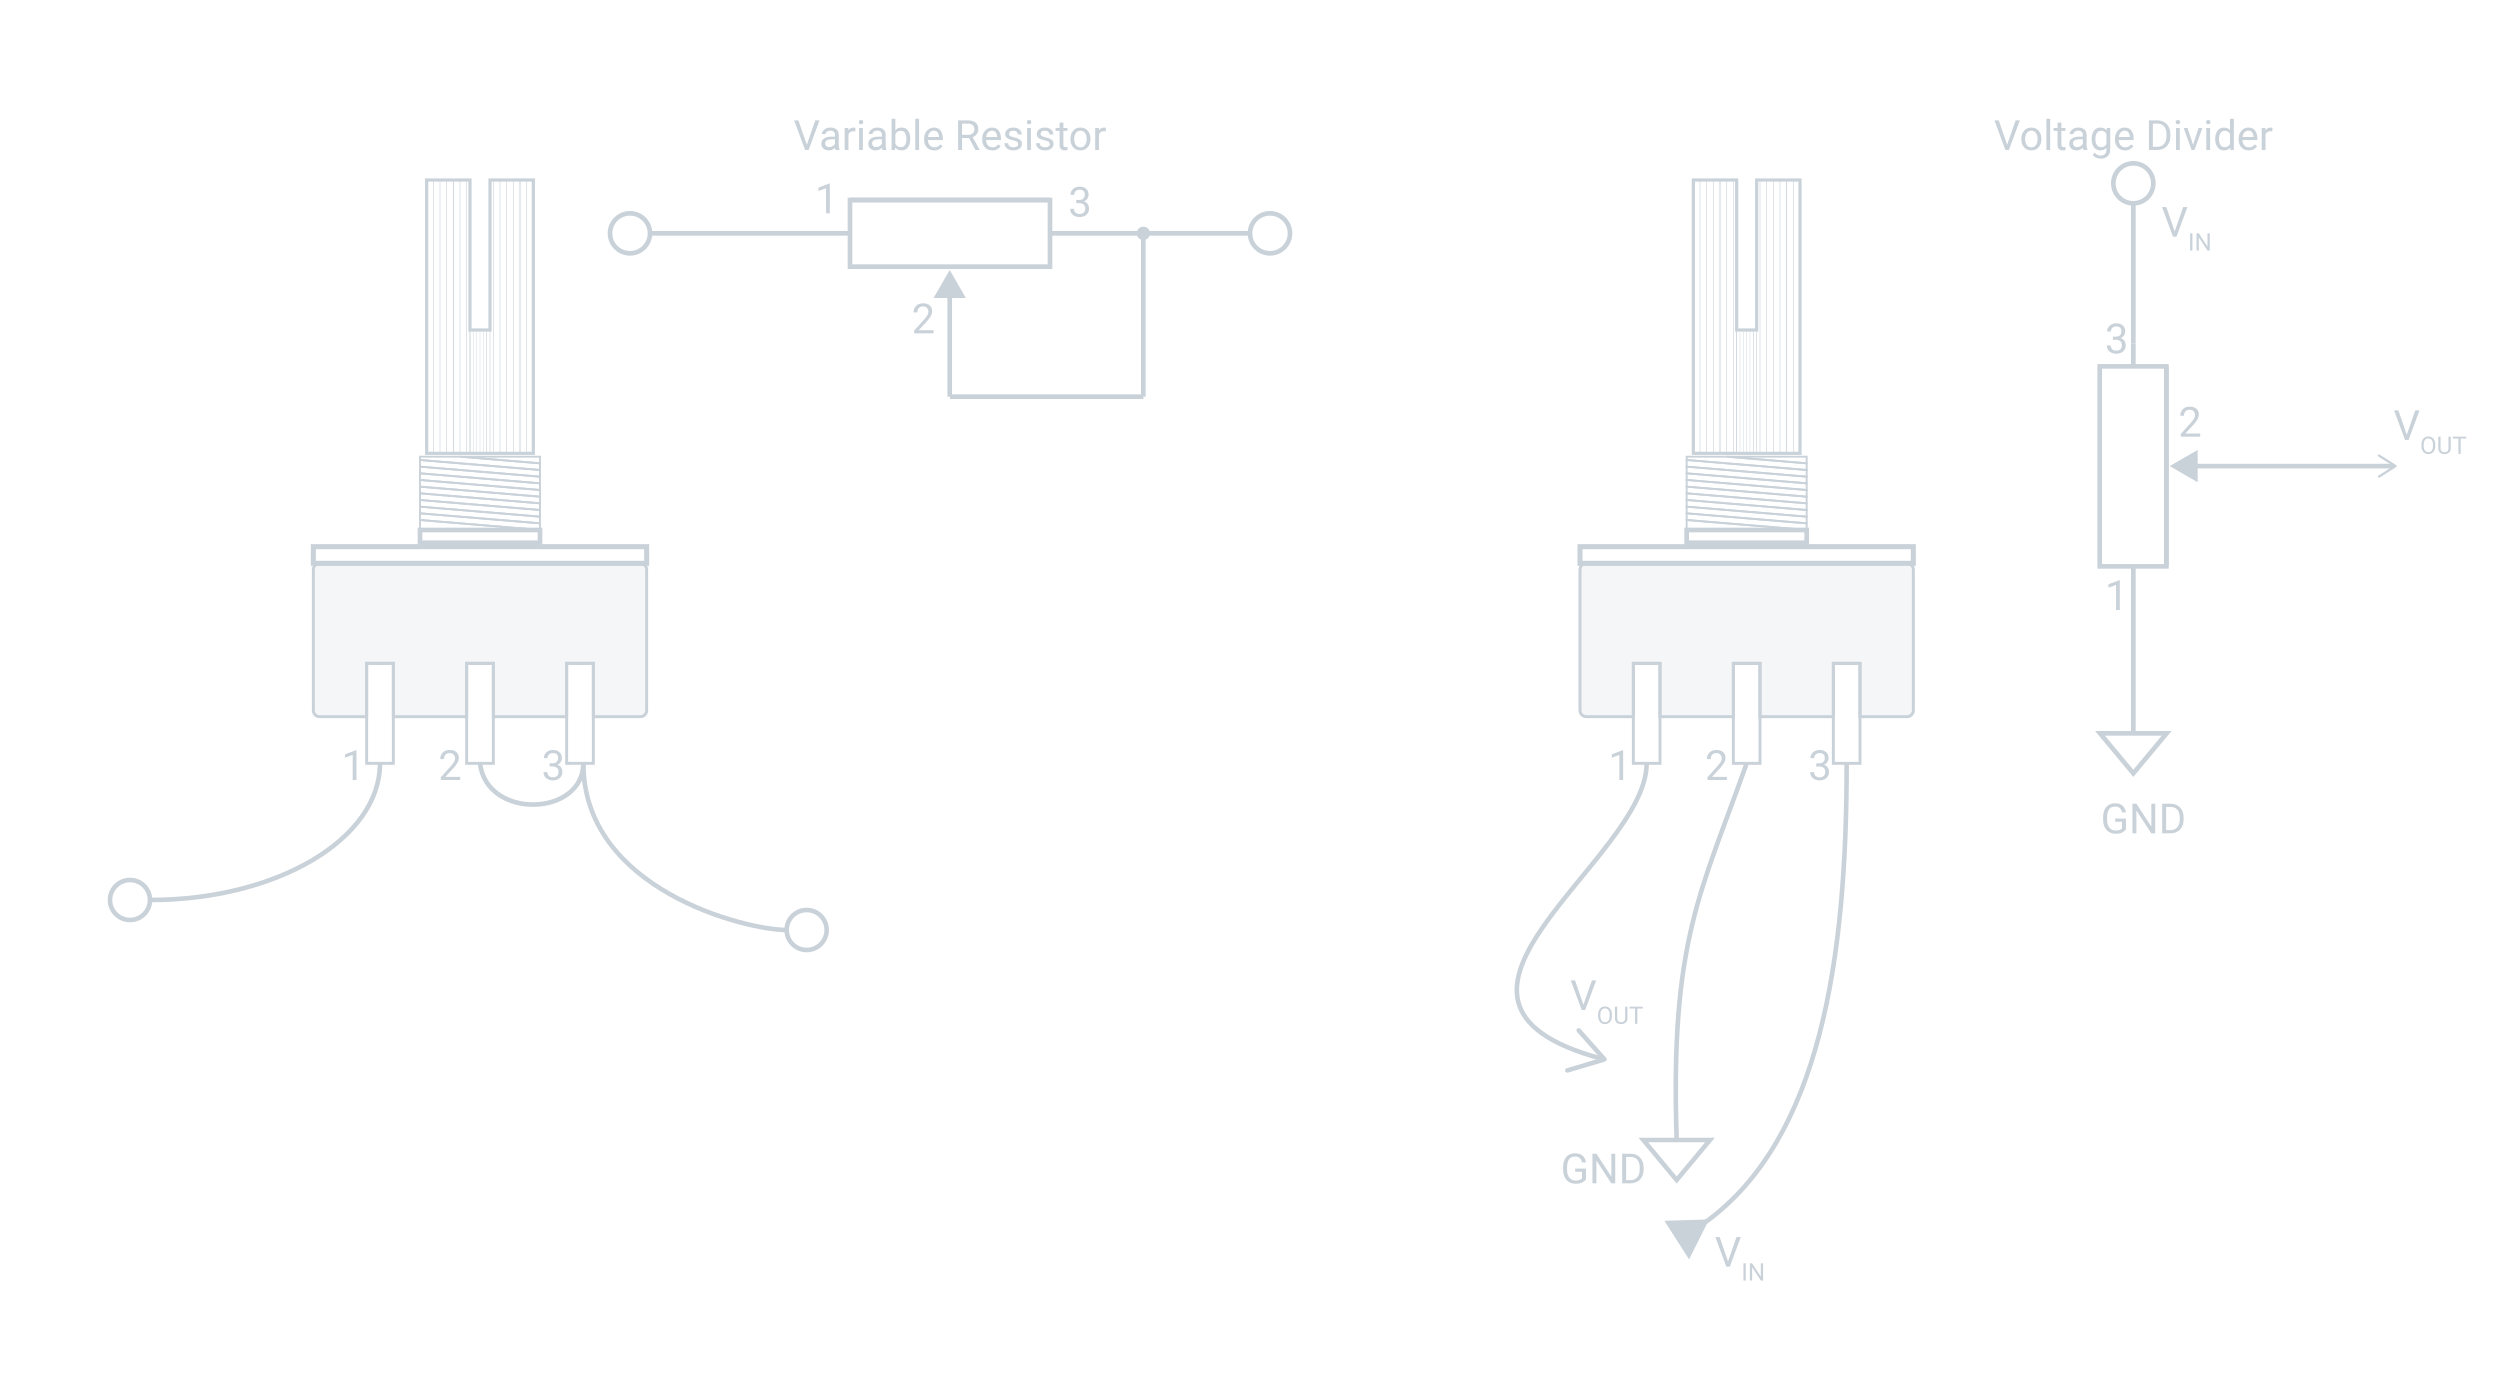
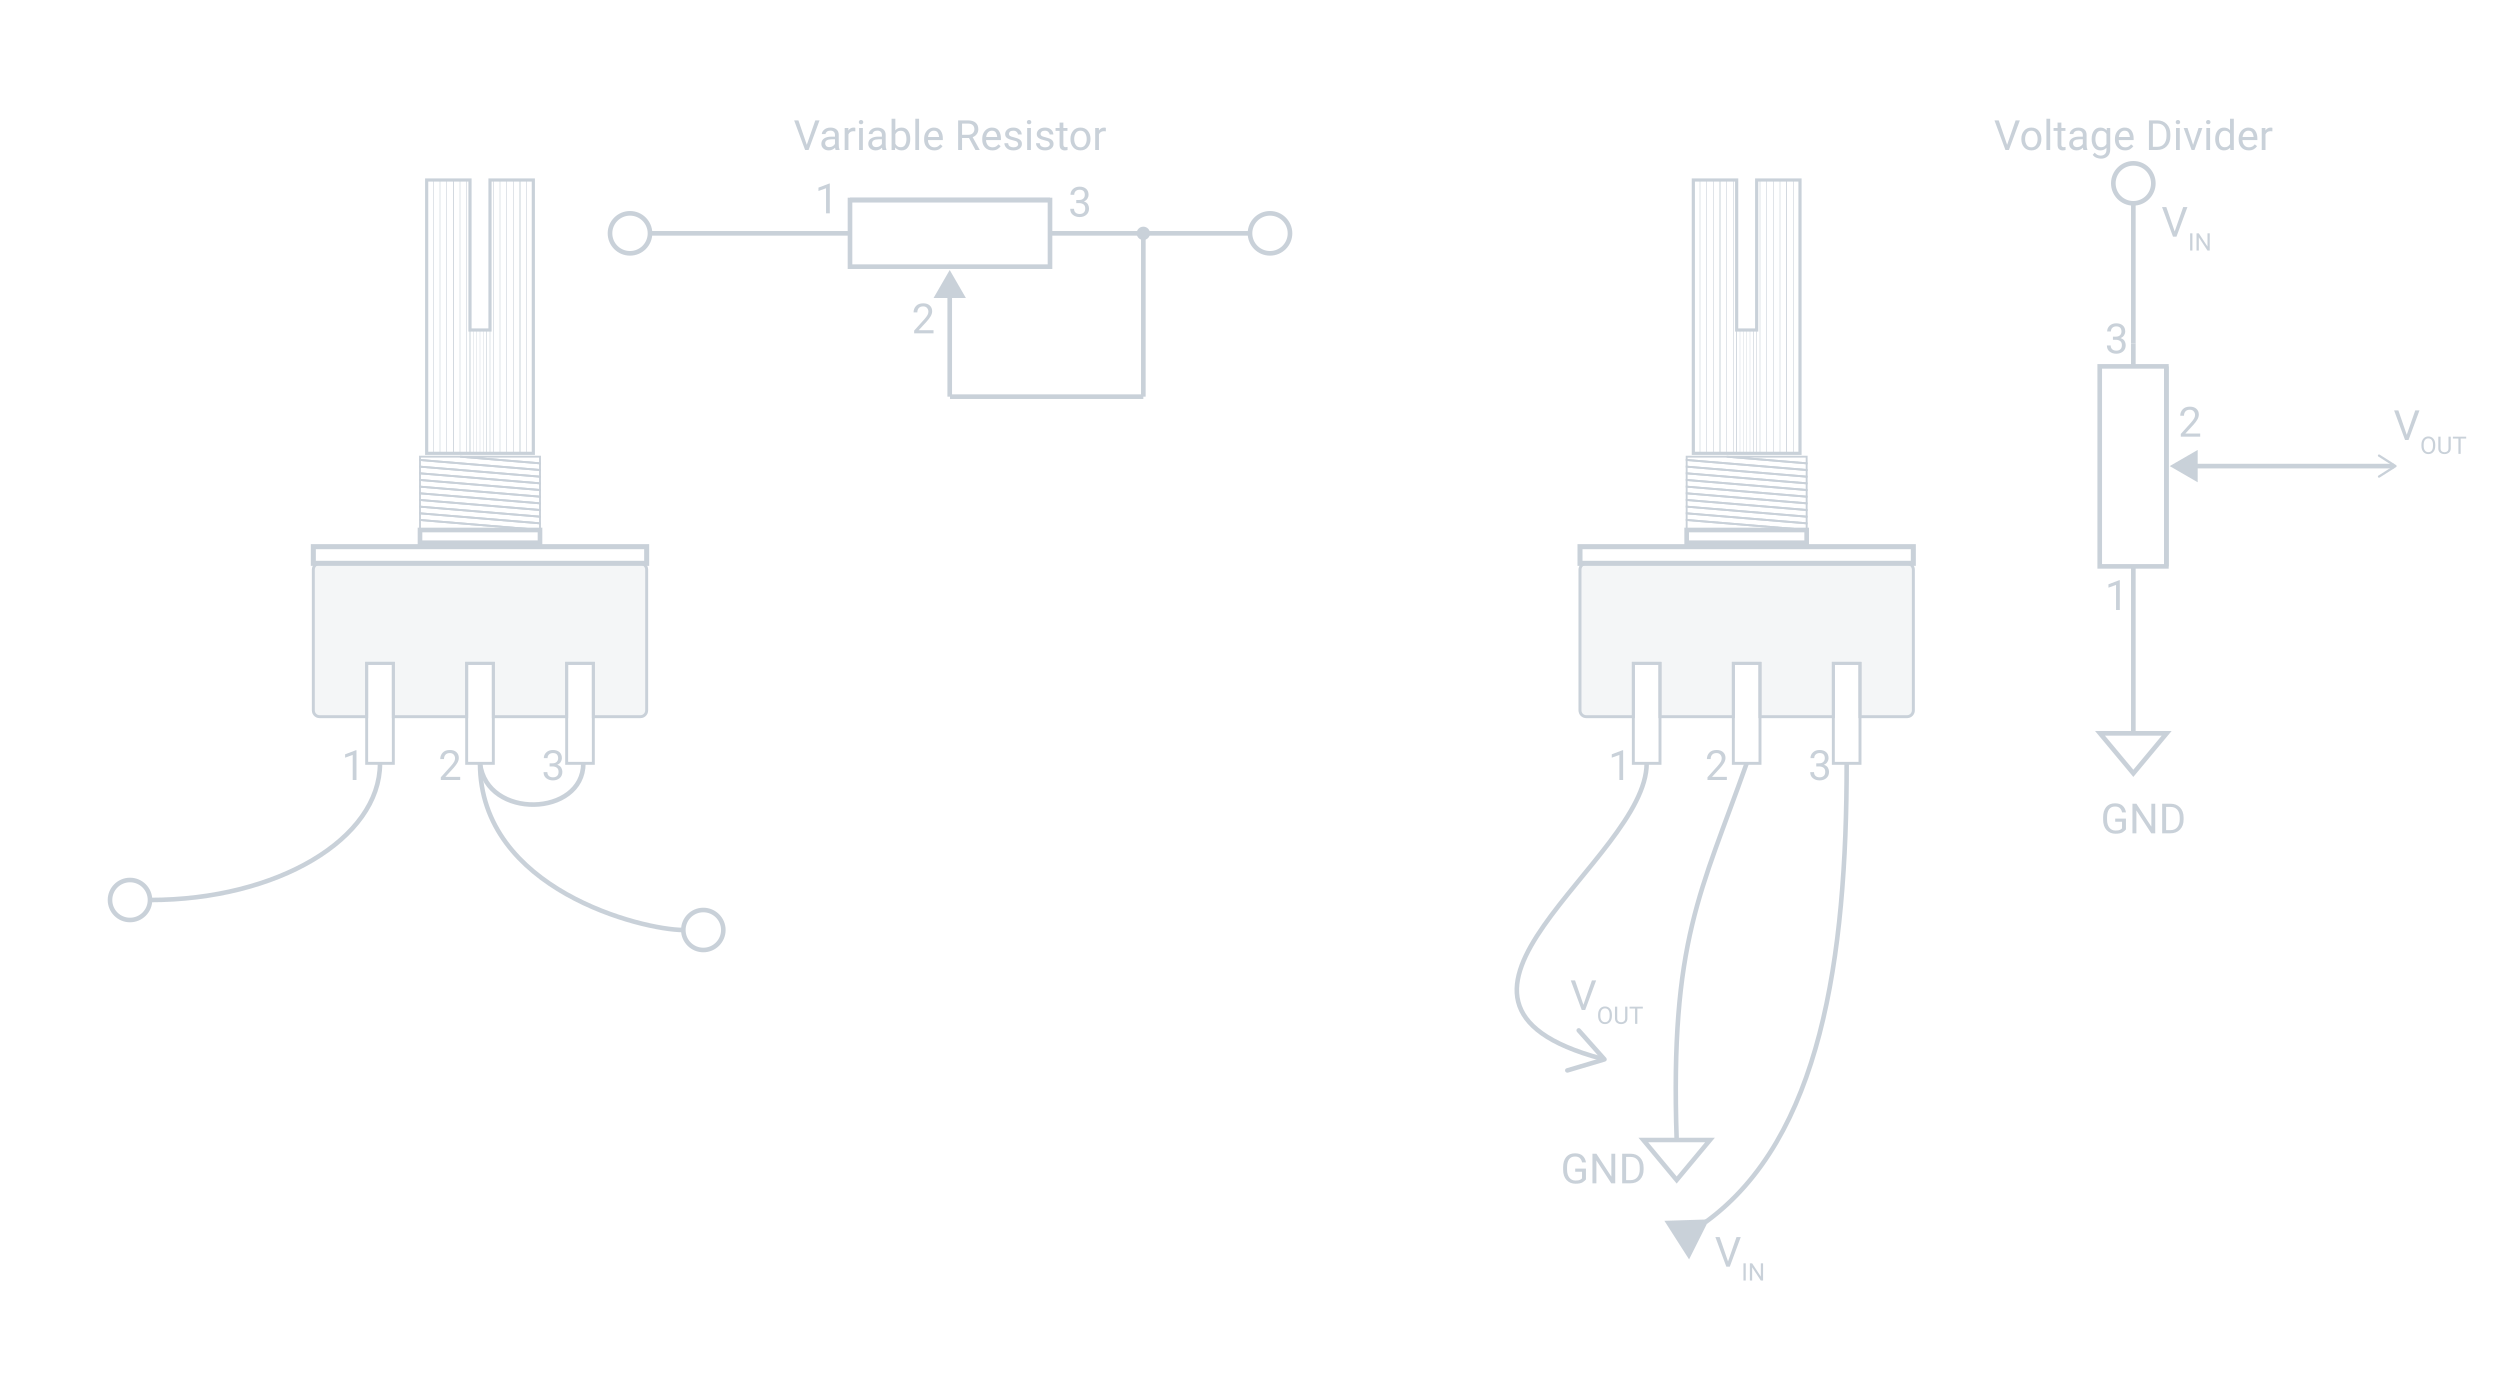
<svg xmlns="http://www.w3.org/2000/svg" viewBox="0 0 1080 600.48">
  <defs>
    <style>
      .cls-1 {
        stroke-width: .82px;
      }

      .cls-1, .cls-2, .cls-3, .cls-4, .cls-5, .cls-6, .cls-7, .cls-8, .cls-9, .cls-10 {
        stroke: #c9d1d9;
        stroke-miterlimit: 10;
      }

      .cls-1, .cls-2, .cls-3, .cls-4, .cls-5, .cls-6, .cls-7, .cls-8, .cls-10 {
        fill: none;
      }

      .cls-11, .cls-12, .cls-9 {
        fill: #c9d1d9;
      }

      .cls-2, .cls-9 {
        stroke-width: 1.27px;
      }

      .cls-13 {
        letter-spacing: -.02em;
      }

      .cls-3 {
        stroke-width: 1.37px;
      }

      .cls-4 {
        stroke-width: 2px;
      }

      .cls-5 {
        stroke-width: 2px;
      }

      .cls-14 {
        letter-spacing: -.02em;
      }

      .cls-6 {
        stroke-width: 2.17px;
      }

      .cls-15 {
        letter-spacing: 0em;
      }

      .cls-12 {
        font-family: Roboto-Regular, Roboto;
        font-size: 18px;
      }

      .cls-7 {
        stroke-width: .17px;
      }

      .cls-8 {
        stroke-width: 1.98px;
      }

      .cls-9 {
        opacity: .2;
      }

      .cls-10 {
        stroke-width: .25px;
      }
    </style>
  </defs>
  <g id="Ebene_1" data-name="Ebene 1">
    <rect class="cls-5" x="204.61" y="205.79" width="5.5" height="51.84" transform="translate(-24.35 439.07) rotate(-90)" />
    <rect class="cls-6" x="203.76" y="167.76" width="7.2" height="144" transform="translate(-32.4 447.12) rotate(-90)" />
    <g>
      <polygon class="cls-1" points="181.44 218.88 233.28 223.2 233.28 220.32 181.44 216 181.44 218.88" />
      <polygon class="cls-1" points="181.44 221.76 233.28 226.08 233.28 223.2 181.44 218.88 181.44 221.76" />
      <polygon class="cls-1" points="181.44 213.12 233.28 217.44 233.28 214.56 181.44 210.24 181.44 213.12" />
      <polygon class="cls-1" points="233.28 200.16 233.28 197.28 198.72 197.28 233.28 200.16" />
      <polygon class="cls-1" points="181.44 224.64 233.28 228.96 233.28 226.08 181.44 221.76 181.44 224.64" />
      <polygon class="cls-1" points="181.44 234.72 233.28 234.72 233.28 228.96 181.44 224.64 181.44 234.72" />
      <polygon class="cls-1" points="181.44 216 233.28 220.32 233.28 217.44 181.44 213.12 181.44 216" />
      <polygon class="cls-1" points="181.44 201.6 233.28 205.92 233.28 203.04 181.44 198.72 181.44 201.6" />
      <polygon class="cls-1" points="181.44 210.24 233.28 214.56 233.28 211.68 181.44 207.36 181.44 210.24" />
      <polygon class="cls-1" points="181.44 197.28 181.44 198.72 233.28 203.04 233.28 200.16 198.72 197.28 181.44 197.28" />
      <polygon class="cls-1" points="181.44 204.48 233.28 208.8 233.28 205.92 181.44 201.6 181.44 204.48" />
      <polygon class="cls-1" points="181.44 207.36 233.28 211.68 233.28 208.8 181.44 204.48 181.44 207.36" />
    </g>
    <polygon class="cls-3" points="203.04 77.76 184.32 77.76 184.32 195.84 230.4 195.84 230.4 77.76 211.68 77.76 211.68 142.56 203.04 142.56 203.04 77.76" />
    <line class="cls-10" x1="187.2" y1="77.76" x2="187.2" y2="195.84" />
    <line class="cls-10" x1="190.08" y1="77.76" x2="190.08" y2="195.84" />
    <line class="cls-10" x1="192.96" y1="77.76" x2="192.96" y2="195.84" />
    <line class="cls-10" x1="195.84" y1="77.76" x2="195.84" y2="195.84" />
    <line class="cls-10" x1="195.84" y1="77.76" x2="195.84" y2="195.84" />
    <line class="cls-10" x1="198.72" y1="77.76" x2="198.72" y2="195.84" />
    <line class="cls-10" x1="201.6" y1="77.76" x2="201.6" y2="195.84" />
    <line class="cls-10" x1="203.04" y1="77.76" x2="203.04" y2="195.84" />
    <line class="cls-10" x1="203.04" y1="77.76" x2="203.04" y2="195.84" />
    <line class="cls-7" x1="204.48" y1="142.56" x2="204.48" y2="195.84" />
    <line class="cls-7" x1="205.92" y1="142.56" x2="205.92" y2="195.84" />
    <line class="cls-7" x1="207.36" y1="142.56" x2="207.36" y2="195.84" />
    <line class="cls-7" x1="208.8" y1="142.56" x2="208.8" y2="195.84" />
    <line class="cls-7" x1="210.24" y1="142.56" x2="210.24" y2="195.84" />
    <line class="cls-7" x1="210.24" y1="142.56" x2="210.24" y2="195.84" />
    <line class="cls-10" x1="211.68" y1="77.76" x2="211.68" y2="195.84" />
    <line class="cls-10" x1="213.12" y1="77.76" x2="213.12" y2="195.84" />
    <line class="cls-10" x1="216" y1="77.76" x2="216" y2="195.84" />
    <line class="cls-10" x1="218.88" y1="77.76" x2="218.88" y2="195.84" />
    <line class="cls-10" x1="221.76" y1="77.76" x2="221.76" y2="195.84" />
    <line class="cls-10" x1="224.64" y1="77.76" x2="224.64" y2="195.84" />
    <line class="cls-10" x1="224.64" y1="77.76" x2="224.64" y2="195.84" />
    <line class="cls-10" x1="227.52" y1="77.76" x2="227.52" y2="195.84" />
    <line class="cls-10" x1="230.4" y1="77.76" x2="230.4" y2="195.84" />
    <rect class="cls-2" x="158.4" y="286.56" width="11.52" height="43.2" />
    <rect class="cls-2" x="201.6" y="286.56" width="11.52" height="43.2" />
    <rect class="cls-2" x="244.8" y="286.56" width="11.52" height="43.2" />
    <path class="cls-8" d="m164.16,329.76c0,32.63-44.44,59.04-99.36,59.04" />
-     <path class="cls-8" d="m252,329.76c0,54.66,70.27,72,87.84,72" />
+     <path class="cls-8" d="m207.36,329.76c0,54.66,70.27,72,87.84,72" />
    <path class="cls-4" d="m207.36,329.76c2.88,24.48,44.64,23.04,44.64,0" />
    <line class="cls-5" x1="453.6" y1="86.4" x2="367.2" y2="86.4" />
    <rect class="cls-5" x="367.2" y="86.4" width="86.4" height="28.8" />
    <g>
      <line class="cls-5" x1="410.28" y1="126.69" x2="410.28" y2="171.36" />
      <polygon class="cls-11" points="403.3 128.73 410.28 116.64 417.26 128.73 403.3 128.73" />
    </g>
    <line class="cls-5" x1="410.4" y1="171.36" x2="493.92" y2="171.36" />
    <line class="cls-5" x1="493.92" y1="171.36" x2="493.92" y2="100.8" />
    <line class="cls-4" x1="453.6" y1="100.8" x2="540" y2="100.8" />
    <path class="cls-11" d="m493.92,99.92c.48,0,.88.39.88.88s-.39.88-.88.88-.88-.39-.88-.88.39-.88.88-.88m0-2c-1.59,0-2.88,1.29-2.88,2.88s1.29,2.88,2.88,2.88,2.88-1.29,2.88-2.88-1.29-2.88-2.88-2.88h0Z" />
    <rect class="cls-5" x="751.81" y="205.79" width="5.5" height="51.84" transform="translate(522.85 986.27) rotate(-90)" />
    <rect class="cls-6" x="750.96" y="167.76" width="7.2" height="144" transform="translate(514.8 994.32) rotate(-90)" />
    <g>
      <polygon class="cls-1" points="728.64 218.88 780.48 223.2 780.48 220.32 728.64 216 728.64 218.88" />
      <polygon class="cls-1" points="728.64 221.76 780.48 226.08 780.48 223.2 728.64 218.88 728.64 221.76" />
      <polygon class="cls-1" points="728.64 213.12 780.48 217.44 780.48 214.56 728.64 210.24 728.64 213.12" />
      <polygon class="cls-1" points="780.48 200.16 780.48 197.28 745.92 197.28 780.48 200.16" />
      <polygon class="cls-1" points="728.64 224.64 780.48 228.96 780.48 226.08 728.64 221.76 728.64 224.64" />
      <polygon class="cls-1" points="728.64 234.72 780.48 234.72 780.48 228.96 728.64 224.64 728.64 234.72" />
      <polygon class="cls-1" points="728.64 216 780.48 220.32 780.48 217.44 728.64 213.12 728.64 216" />
      <polygon class="cls-1" points="728.64 201.6 780.48 205.92 780.48 203.04 728.64 198.72 728.64 201.6" />
      <polygon class="cls-1" points="728.64 210.24 780.48 214.56 780.48 211.68 728.64 207.36 728.64 210.24" />
      <polygon class="cls-1" points="728.64 197.28 728.64 198.72 780.48 203.04 780.48 200.16 745.92 197.28 728.64 197.28" />
      <polygon class="cls-1" points="728.64 204.48 780.48 208.8 780.48 205.92 728.64 201.6 728.64 204.48" />
      <polygon class="cls-1" points="728.64 207.36 780.48 211.68 780.48 208.8 728.64 204.48 728.64 207.36" />
    </g>
    <polygon class="cls-3" points="750.24 77.76 731.52 77.76 731.52 195.84 777.6 195.84 777.6 77.76 758.88 77.76 758.88 142.56 750.24 142.56 750.24 77.76" />
    <line class="cls-10" x1="734.4" y1="77.76" x2="734.4" y2="195.84" />
    <line class="cls-10" x1="737.28" y1="77.76" x2="737.28" y2="195.84" />
    <line class="cls-10" x1="740.16" y1="77.76" x2="740.16" y2="195.84" />
    <line class="cls-10" x1="743.04" y1="77.76" x2="743.04" y2="195.84" />
    <line class="cls-10" x1="743.04" y1="77.76" x2="743.04" y2="195.84" />
    <line class="cls-10" x1="745.92" y1="77.76" x2="745.92" y2="195.84" />
    <line class="cls-10" x1="748.8" y1="77.76" x2="748.8" y2="195.84" />
    <line class="cls-10" x1="750.24" y1="77.76" x2="750.24" y2="195.84" />
    <line class="cls-10" x1="750.24" y1="77.76" x2="750.24" y2="195.84" />
    <line class="cls-7" x1="751.68" y1="142.56" x2="751.68" y2="195.84" />
    <line class="cls-7" x1="753.12" y1="142.56" x2="753.12" y2="195.84" />
    <line class="cls-7" x1="754.56" y1="142.56" x2="754.56" y2="195.84" />
    <line class="cls-7" x1="756" y1="142.56" x2="756" y2="195.84" />
    <line class="cls-7" x1="757.44" y1="142.56" x2="757.44" y2="195.84" />
    <line class="cls-7" x1="757.44" y1="142.56" x2="757.44" y2="195.84" />
    <line class="cls-10" x1="758.88" y1="77.76" x2="758.88" y2="195.84" />
    <line class="cls-10" x1="760.32" y1="77.76" x2="760.32" y2="195.84" />
    <line class="cls-10" x1="763.2" y1="77.76" x2="763.2" y2="195.84" />
    <line class="cls-10" x1="766.08" y1="77.76" x2="766.08" y2="195.84" />
    <line class="cls-10" x1="768.96" y1="77.76" x2="768.96" y2="195.84" />
    <line class="cls-10" x1="771.84" y1="77.76" x2="771.84" y2="195.84" />
    <line class="cls-10" x1="771.84" y1="77.76" x2="771.84" y2="195.84" />
    <line class="cls-10" x1="774.72" y1="77.76" x2="774.72" y2="195.84" />
    <line class="cls-10" x1="777.6" y1="77.76" x2="777.6" y2="195.84" />
    <g>
      <path class="cls-8" d="m711.36,329.76c0,41.84-111.92,102.68-19.59,127.56" />
      <path class="cls-11" d="m676.13,462.71c-.16-.52.14-1.08.67-1.23l14.55-4.34-10.08-11.35c-.36-.41-.33-1.04.08-1.4.41-.36,1.04-.32,1.4.08l11.12,12.51c.22.25.31.6.21.93-.09.33-.35.58-.67.68l-16.04,4.78c-.19.05-.38.05-.55,0-.31-.09-.58-.33-.68-.67Z" />
    </g>
    <path class="cls-8" d="m754.56,329.76c-19.67,55.68-33.12,76.32-30.24,162.72" />
    <g>
      <path class="cls-8" d="m797.76,329.76c0,84.06-11.12,161.91-60.84,198.1" />
      <polygon class="cls-11" points="719.02 527.39 738.34 526.78 729.68 544.06 719.02 527.39" />
    </g>
    <line class="cls-5" x1="921.6" y1="148.32" x2="921.6" y2="158.27" />
    <line class="cls-5" x1="935.87" y1="244.67" x2="935.87" y2="158.27" />
    <line class="cls-5" x1="921.6" y1="244.67" x2="921.6" y2="316.8" />
    <rect class="cls-5" x="878.27" y="187.07" width="86.4" height="28.8" transform="translate(1122.95 -720) rotate(90)" />
    <g>
      <line class="cls-5" x1="947.36" y1="201.35" x2="1034.16" y2="201.35" />
      <polygon class="cls-11" points="949.4 208.34 937.31 201.35 949.4 194.37 949.4 208.34" />
      <path class="cls-11" d="m1027.32,206.15c-.15-.23-.08-.54.15-.69l6.45-4.11-6.45-4.11c-.23-.15-.3-.46-.15-.69s.46-.3.69-.15l7.11,4.53c.14.09.23.25.23.42s-.09.33-.23.42l-7.11,4.53c-.08.05-.18.08-.27.08-.17,0-.33-.08-.42-.23Z" />
    </g>
    <line class="cls-4" x1="921.6" y1="148.32" x2="921.6" y2="87.84" />
    <path class="cls-9" d="m823.84,243.36h-138.56c-1.5,0-2.72,1.22-2.72,2.72v60.8c0,1.5,1.22,2.72,2.72,2.72h20.32v-23.04h11.52v23.04h31.68v-23.04h11.52v23.04h31.68v-23.04h11.52v23.04h20.32c1.5,0,2.72-1.22,2.72-2.72v-60.8c0-1.5-1.22-2.72-2.72-2.72Z" />
    <rect class="cls-2" x="705.6" y="286.56" width="11.52" height="43.2" />
    <rect class="cls-2" x="748.8" y="286.56" width="11.52" height="43.2" />
    <rect class="cls-2" x="792" y="286.56" width="11.52" height="43.2" />
    <path class="cls-9" d="m276.64,243.36h-138.56c-1.5,0-2.72,1.22-2.72,2.72v60.8c0,1.5,1.22,2.72,2.72,2.72h20.32v-23.04h11.52v23.04h31.68v-23.04h11.52v23.04h31.68v-23.04h11.52v23.04h20.32c1.5,0,2.72-1.22,2.72-2.72v-60.8c0-1.5-1.22-2.72-2.72-2.72Z" />
    <polygon class="cls-5" points="907.2 316.8 936 316.8 921.6 334.08 907.2 316.8" />
    <circle class="cls-4" cx="921.6" cy="79.2" r="8.64" />
    <circle class="cls-4" cx="548.64" cy="100.8" r="8.64" />
    <line class="cls-4" x1="367.2" y1="100.8" x2="280.8" y2="100.8" />
    <circle class="cls-4" cx="272.16" cy="100.8" r="8.64" />
    <circle class="cls-8" cx="56.16" cy="388.8" r="8.64" />
-     <circle class="cls-8" cx="348.48" cy="401.76" r="8.64" />
+     <circle class="cls-8" cx="303.84" cy="401.76" r="8.64" />
    <polygon class="cls-8" points="709.92 492.48 738.72 492.48 724.32 509.76 709.92 492.48" />
    <path class="cls-2" d="m823.84,243.36h-138.56c-1.5,0-2.72,1.22-2.72,2.72v60.8c0,1.5,1.22,2.72,2.72,2.72h20.32v-23.04h11.52v23.04h31.68v-23.04h11.52v23.04h31.68v-23.04h11.52v23.04h20.32c1.5,0,2.72-1.22,2.72-2.72v-60.8c0-1.5-1.22-2.72-2.72-2.72Z" />
    <path class="cls-2" d="m276.64,243.36h-138.56c-1.5,0-2.72,1.22-2.72,2.72v60.8c0,1.5,1.22,2.72,2.72,2.72h20.32v-23.04h11.52v23.04h31.68v-23.04h11.52v23.04h31.68v-23.04h11.52v23.04h20.32c1.5,0,2.72-1.22,2.72-2.72v-60.8c0-1.5-1.22-2.72-2.72-2.72Z" />
  </g>
  <g id="TEXT">
    <text class="cls-12" transform="translate(189.35 336.96)">
      <tspan x="0" y="0">2</tspan>
    </text>
    <text class="cls-12" transform="translate(147.59 336.96)">
      <tspan x="0" y="0">1</tspan>
    </text>
    <text class="cls-12" transform="translate(233.99 336.96)">
      <tspan x="0" y="0">3</tspan>
    </text>
    <text class="cls-12" transform="translate(393.83 144)">
      <tspan x="0" y="0">2</tspan>
    </text>
    <text class="cls-12" transform="translate(352.07 92.16)">
      <tspan x="0" y="0">1</tspan>
    </text>
    <text class="cls-12" transform="translate(461.51 93.6)">
      <tspan x="0" y="0">3</tspan>
    </text>
    <text class="cls-12" transform="translate(342.82 64.8)">
      <tspan class="cls-13" x="0" y="0">V</tspan>
      <tspan x="11.05" y="0">ariable Resis</tspan>
      <tspan class="cls-15" x="113.1" y="0">t</tspan>
      <tspan x="118.8" y="0">or</tspan>
    </text>
    <text class="cls-12" transform="translate(861.36 64.8)">
      <tspan class="cls-13" x="0" y="0">V</tspan>
      <tspan x="11.05" y="0">oltage Divider</tspan>
    </text>
    <text class="cls-12" transform="translate(678.32 436.32)">
      <tspan x="0" y="0">V</tspan>
    </text>
    <text class="cls-12" transform="translate(689.77 442.31) scale(.58)">
      <tspan x="0" y="0">OU</tspan>
      <tspan class="cls-14" x="24.05" y="0">T</tspan>
    </text>
    <text class="cls-12" transform="translate(740.79 547.2)">
      <tspan x="0" y="0">V</tspan>
    </text>
    <text class="cls-12" transform="translate(752.24 553.19) scale(.58)">
      <tspan x="0" y="0">IN</tspan>
    </text>
    <text class="cls-12" transform="translate(736.55 336.96)">
      <tspan x="0" y="0">2</tspan>
    </text>
    <text class="cls-12" transform="translate(694.79 336.96)">
      <tspan x="0" y="0">1</tspan>
    </text>
    <text class="cls-12" transform="translate(781.19 336.96)">
      <tspan x="0" y="0">3</tspan>
    </text>
    <text class="cls-12" transform="translate(674.19 511.2)">
      <tspan x="0" y="0">GND</tspan>
    </text>
    <text class="cls-12" transform="translate(941.03 188.64)">
      <tspan x="0" y="0">2</tspan>
    </text>
    <text class="cls-12" transform="translate(909.35 152.64)">
      <tspan x="0" y="0">3</tspan>
    </text>
    <text class="cls-12" transform="translate(909.35 263.52)">
      <tspan x="0" y="0">1</tspan>
    </text>
    <text class="cls-12" transform="translate(907.47 360)">
      <tspan x="0" y="0">GND</tspan>
    </text>
    <text class="cls-12" transform="translate(1034 190.08)">
      <tspan x="0" y="0">V</tspan>
    </text>
    <text class="cls-12" transform="translate(1045.45 196.07) scale(.58)">
      <tspan x="0" y="0">OU</tspan>
      <tspan class="cls-14" x="24.05" y="0">T</tspan>
    </text>
    <text class="cls-12" transform="translate(933.75 102.24)">
      <tspan x="0" y="0">V</tspan>
    </text>
    <text class="cls-12" transform="translate(945.2 108.23) scale(.58)">
      <tspan x="0" y="0">IN</tspan>
    </text>
  </g>
</svg>
